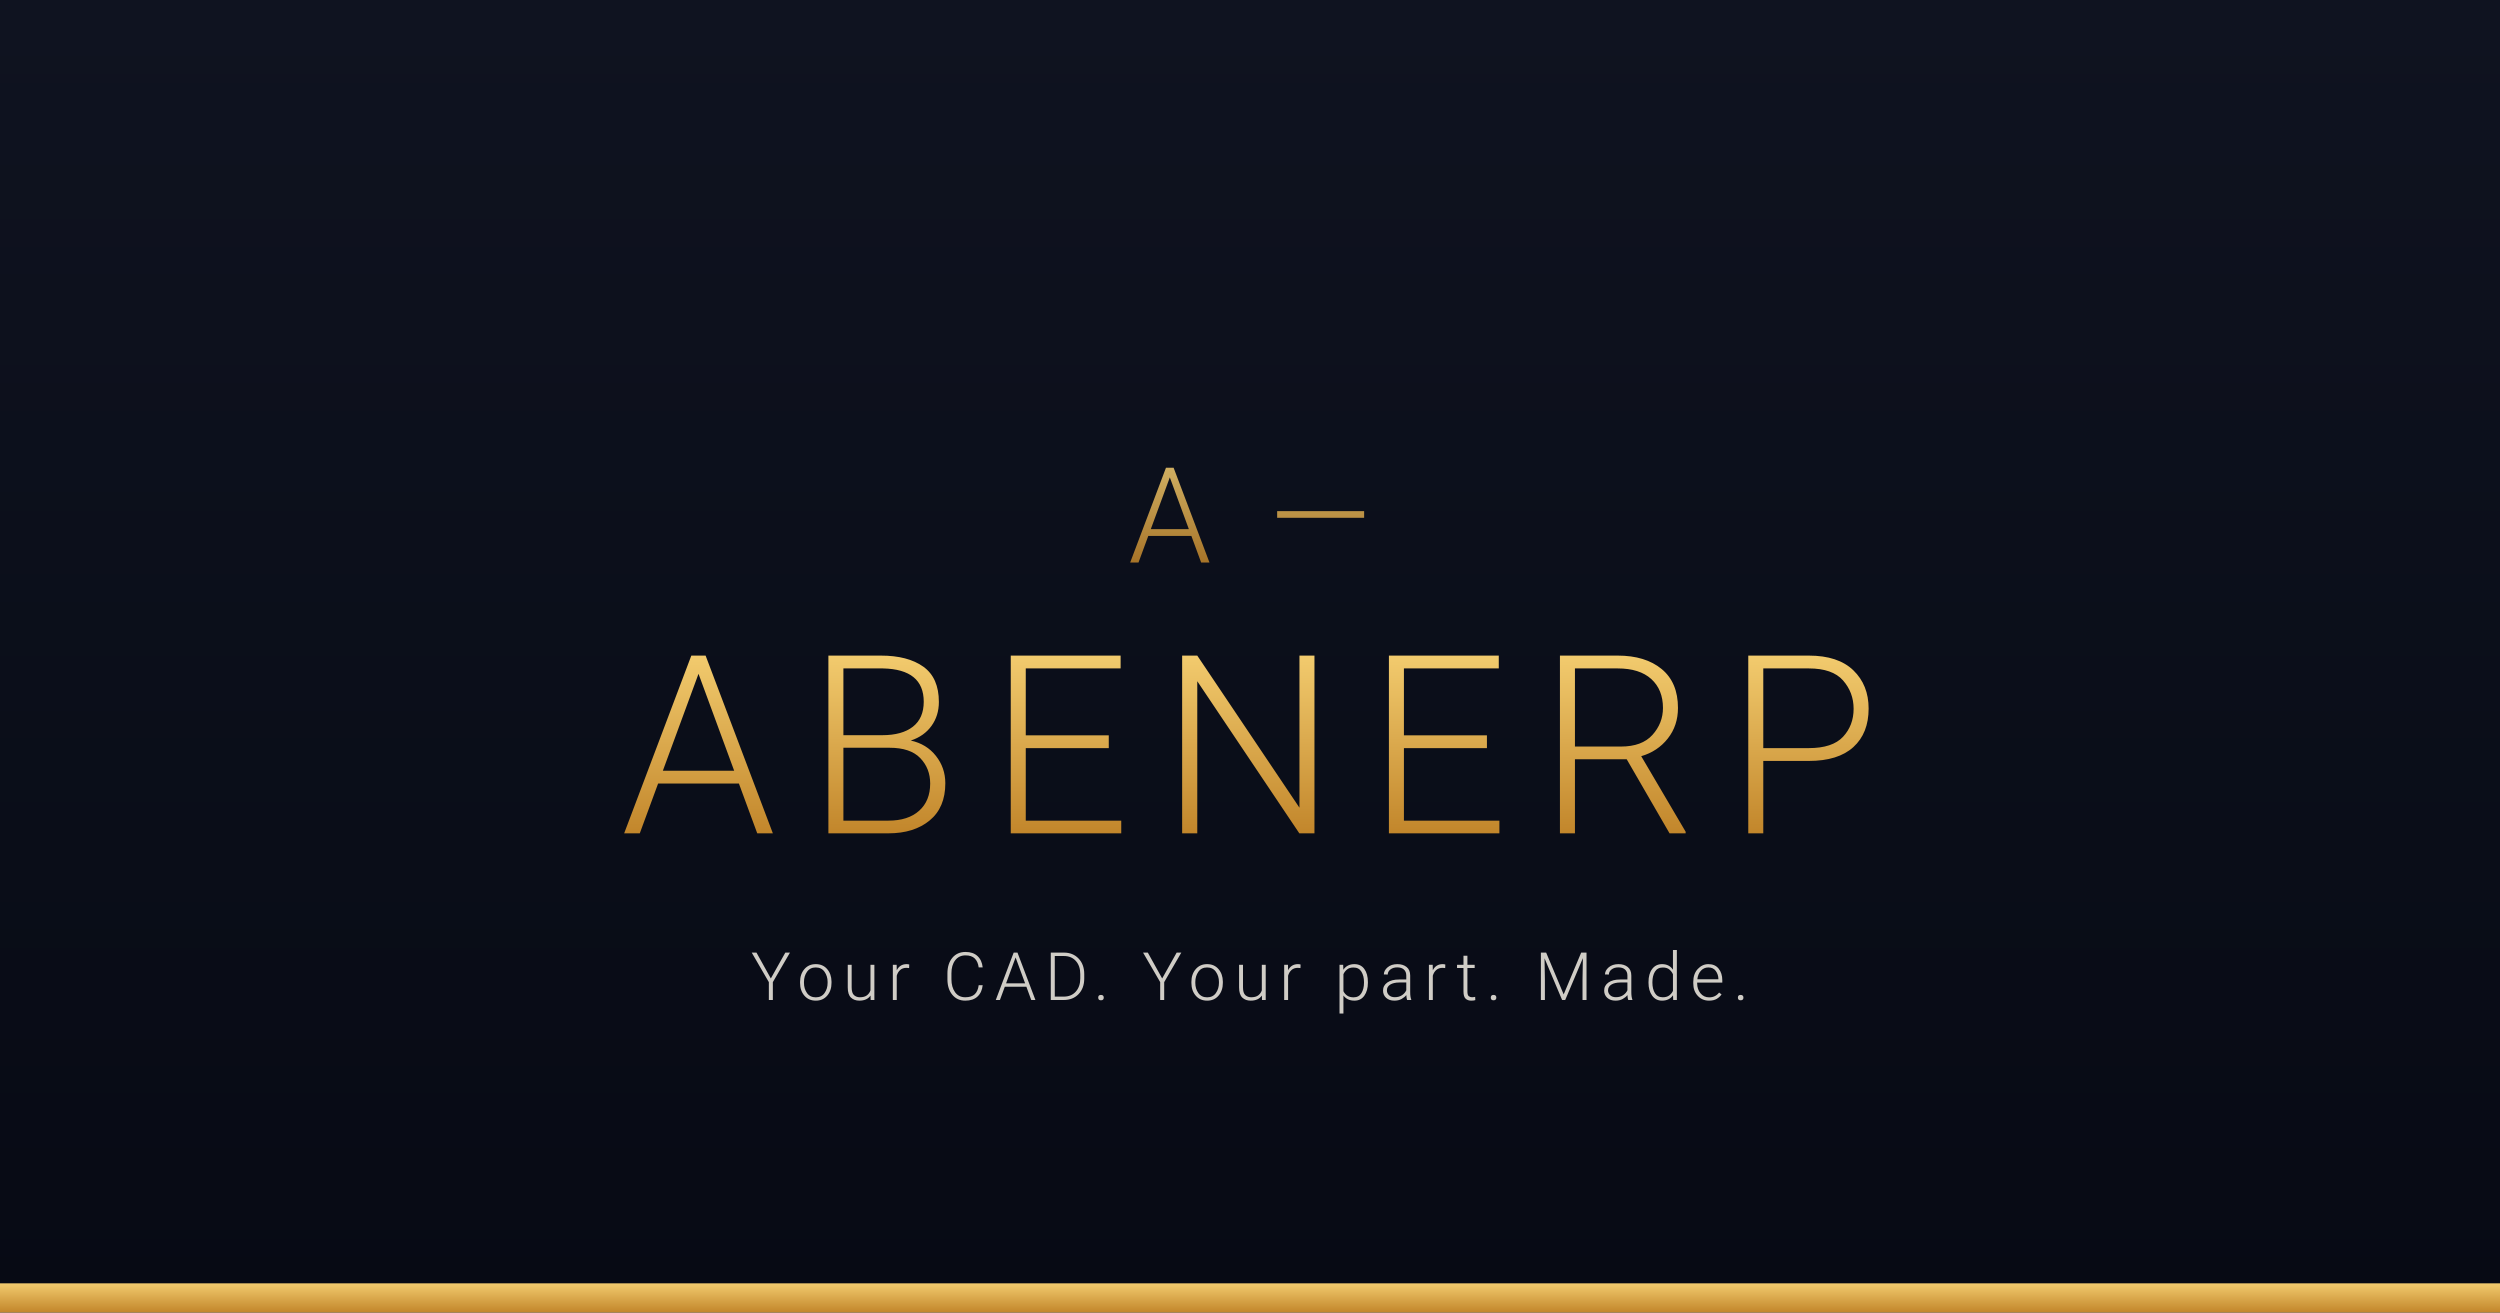
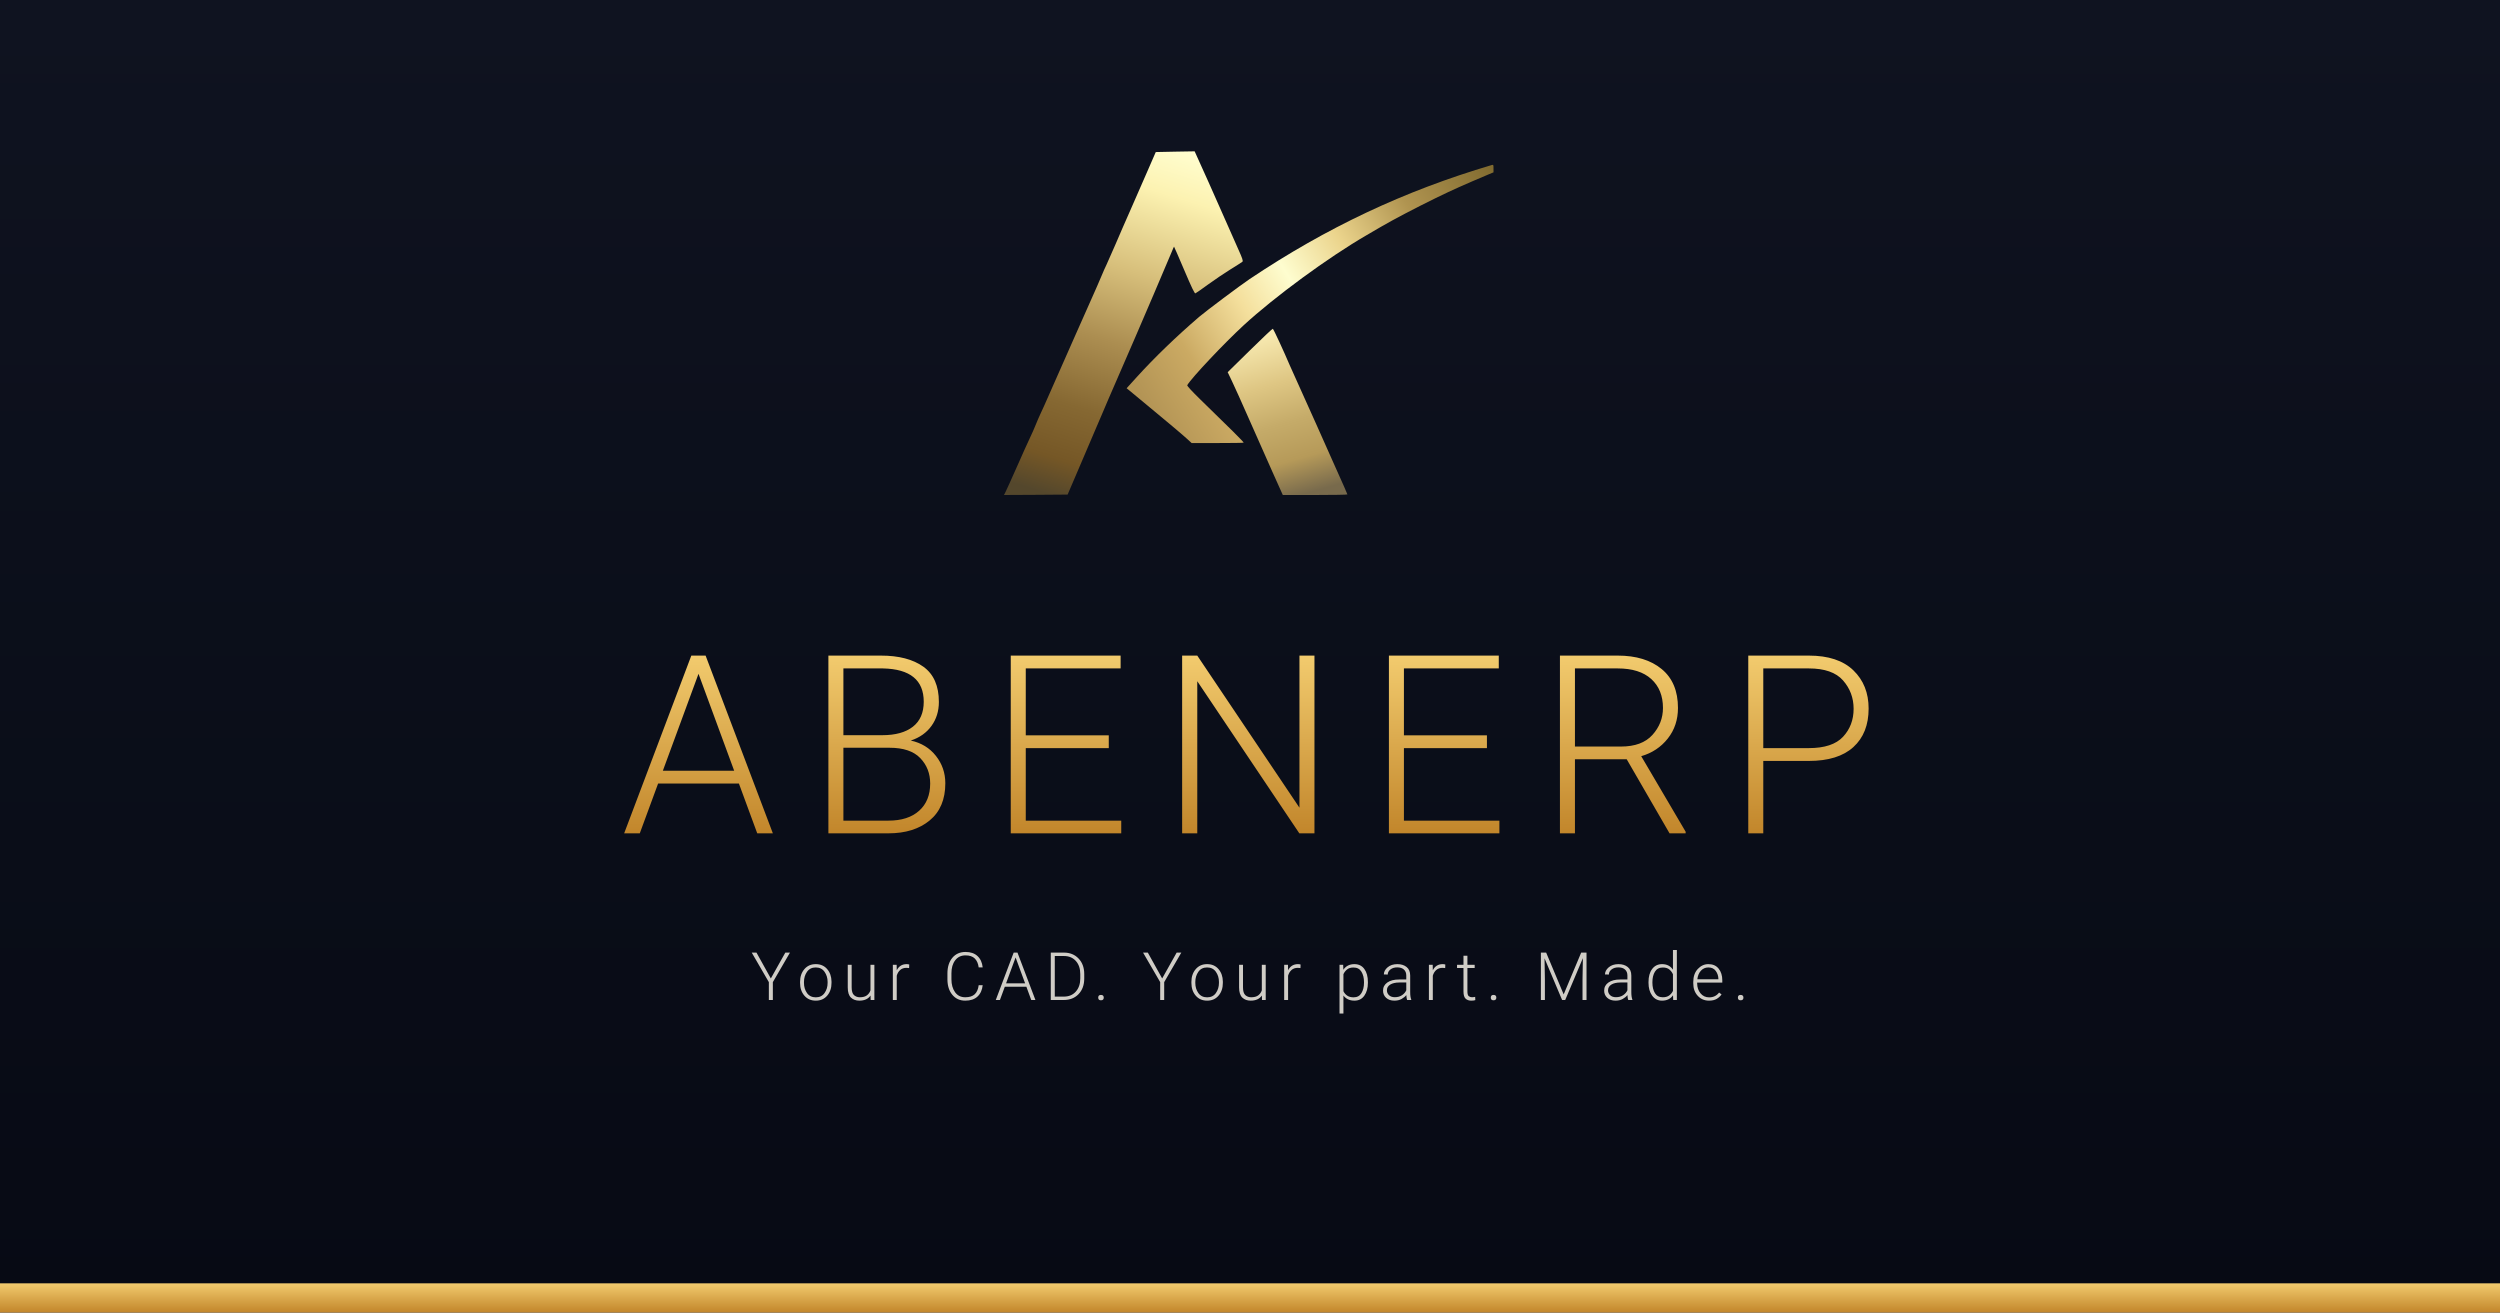
<svg xmlns="http://www.w3.org/2000/svg" viewBox="0 0 1200 630" width="1200" height="630">
  <defs>
    <linearGradient id="gold" x1="0%" y1="0%" x2="0%" y2="100%">
      <stop offset="0%" stop-color="#f2cb6e" />
      <stop offset="100%" stop-color="#c2862b" />
    </linearGradient>
    <linearGradient id="bg" x1="0%" y1="0%" x2="0%" y2="100%">
      <stop offset="0%" stop-color="#0f1320" />
      <stop offset="100%" stop-color="#070a14" />
    </linearGradient>
  </defs>
  <rect width="1200" height="630" fill="url(#bg)" />
-   <text x="600" y="270" text-anchor="middle" font-family="system-ui, -apple-system, 'Segoe UI', Roboto, sans-serif" font-weight="300" font-size="64" letter-spacing="6" fill="url(#gold)" opacity="0.85">A —</text>
+   <svg x="480" y="70" width="240" height="170" viewBox="160 352 616 436" role="img" aria-label="Áben mark">
+     <defs>
+       <linearGradient id="ogArmL" gradientUnits="userSpaceOnUse" x1="382" y1="360" x2="250" y2="790">
+         <stop offset="0" stop-color="#fffdcd" />
+         <stop offset="0.12" stop-color="#fcf2b1" />
+         <stop offset="0.35" stop-color="#d7bf7b" />
+         <stop offset="0.55" stop-color="#ac8e51" />
+         <stop offset="0.75" stop-color="#866832" />
+         <stop offset="0.9" stop-color="#755726" />
+         <stop offset="1" stop-color="#54472c" />
+       </linearGradient>
+       <linearGradient id="ogAccent" gradientUnits="userSpaceOnUse" x1="767" y1="378" x2="330" y2="655">
+         <stop offset="0" stop-color="#816b30" />
+         <stop offset="0.22" stop-color="#b09450" />
+         <stop offset="0.4" stop-color="#ebd48c" />
+         <stop offset="0.55" stop-color="#fefdcf" />
+         <stop offset="0.68" stop-color="#f4df9c" />
+         <stop offset="0.85" stop-color="#cbaa63" />
+         <stop offset="1" stop-color="#b39455" />
+       </linearGradient>
+       <linearGradient id="ogArmR" gradientUnits="userSpaceOnUse" x1="490" y1="585" x2="545" y2="778">
+         <stop offset="0" stop-color="#f7e9b0" />
+         <stop offset="0.3" stop-color="#dec683" />
+         <stop offset="0.55" stop-color="#c5ab69" />
+         <stop offset="0.78" stop-color="#b69a59" />
+         <stop offset="1" stop-color="#786a4c" />
+       </linearGradient>
+     </defs>
+     <path fill="url(#ogArmL)" d="M166.8,778.3C167.9,776.2 174.0,762.6 180.5,748.0C186.9,733.4 194.2,717.2 196.7,712.0C199.2,706.8 202.5,699.4 204.0,695.5C205.5,691.6 208.4,685.1 210.3,681.0C212.3,676.9 216.3,667.9 219.3,661.0C224.3,649.5 229.8,637.1 252.0,587.0C256.6,576.8 262.9,562.6 266.0,555.5C269.2,548.4 275.2,534.7 279.4,525.3C283.6,515.8 287.0,507.8 287.0,507.6C287.0,507.4 288.8,503.3 291.1,498.5C293.3,493.7 298.4,482.1 302.5,472.7C306.5,463.2 314.9,444.0 321.1,430.0C327.2,416.0 336.7,394.4 342.1,382.0L351.9,359.5L375.7,359.0C388.8,358.7 399.6,358.6 399.8,358.6C400.1,358.8 431.8,429.7 441.5,452.0C445.0,460.0 450.5,472.6 453.9,480.0C458.6,490.4 459.7,493.7 458.7,494.6C458.1,495.2 451.4,499.4 444.0,504.0C436.6,508.6 424.1,517.0 416.3,522.7C408.5,528.4 401.5,533.3 400.7,533.6C399.7,533.9 396.1,526.4 387.0,505.0C380.2,489.1 374.6,476.0 374.4,476.0C374.3,476.0 372.7,479.5 371.0,483.8C365.5,497.0 333.2,572.8 326.5,588.0C320.5,601.8 300.7,647.3 293.3,664.5C291.4,668.9 288.3,676.1 286.5,680.5C284.7,684.9 280.6,694.4 277.5,701.5C272.1,713.9 267.5,724.6 250.8,764.0L243.3,781.5L204.1,781.8L164.9,782.0L166.8,778.3Z" />
+     <path fill="url(#ogArmR)" d="M495.5,753.2C488.5,737.4 475.6,708.4 466.9,688.7C458.2,668.9 448.7,647.8 445.8,641.8L440.5,630.7L467.9,603.8C482.9,589.0 495.6,577.0 496.1,577.2C497.0,577.5 509.4,604.4 516.9,622.0C518.4,625.6 523.8,637.5 528.8,648.5C541.4,676.3 558.4,714.4 570.2,741.0C575.7,753.4 581.9,767.4 584.1,772.1C586.2,776.8 588.0,781.0 588.0,781.3C588.0,781.7 570.1,782.0 548.2,782.0L508.4,782.0L495.5,753.2Z" />
+     <path fill="url(#ogAccent)" d="M390.3,712.7C387.1,709.8 379.1,702.9 372.5,697.4C365.9,691.9 352.2,680.5 342.0,672.0C331.8,663.5 321.8,655.1 319.7,653.5L316.0,650.5L328.7,636.5C350.7,612.3 376.8,587.1 405.4,562.5C414.0,555.2 455.9,523.8 467.5,516.0C562.2,452.6 657.9,407.4 765.8,375.5C767.9,374.9 768.0,375.2 768.0,379.7L768.0,384.5L762.7,386.7C730.5,400.3 718.0,405.9 697.0,416.1C671.5,428.6 645.0,442.5 629.5,451.5C624.5,454.4 616.5,459.1 611.5,462.0C564.0,489.6 498.6,537.6 460.2,572.9C436.0,595.2 396.2,637.4 390.7,646.7C390.2,647.5 396.2,653.9 406.7,664.2C442.5,698.9 460.6,717.0 460.2,717.5C459.9,717.8 445.4,718.0 427.9,718.0L396.1,718.0L390.3,712.7Z" />
+   </svg>
  <text x="600" y="400" text-anchor="middle" font-family="system-ui, -apple-system, 'Segoe UI', Roboto, sans-serif" font-weight="300" font-size="120" letter-spacing="14" fill="url(#gold)">ABENERP</text>
  <text x="600" y="480" text-anchor="middle" font-family="system-ui, -apple-system, 'Segoe UI', Roboto, sans-serif" font-weight="300" font-size="32" letter-spacing="4" fill="#f3eee5" opacity="0.85">Your CAD. Your part. Made.</text>
  <rect x="0" y="616" width="1200" height="14" fill="url(#gold)" />
</svg>
